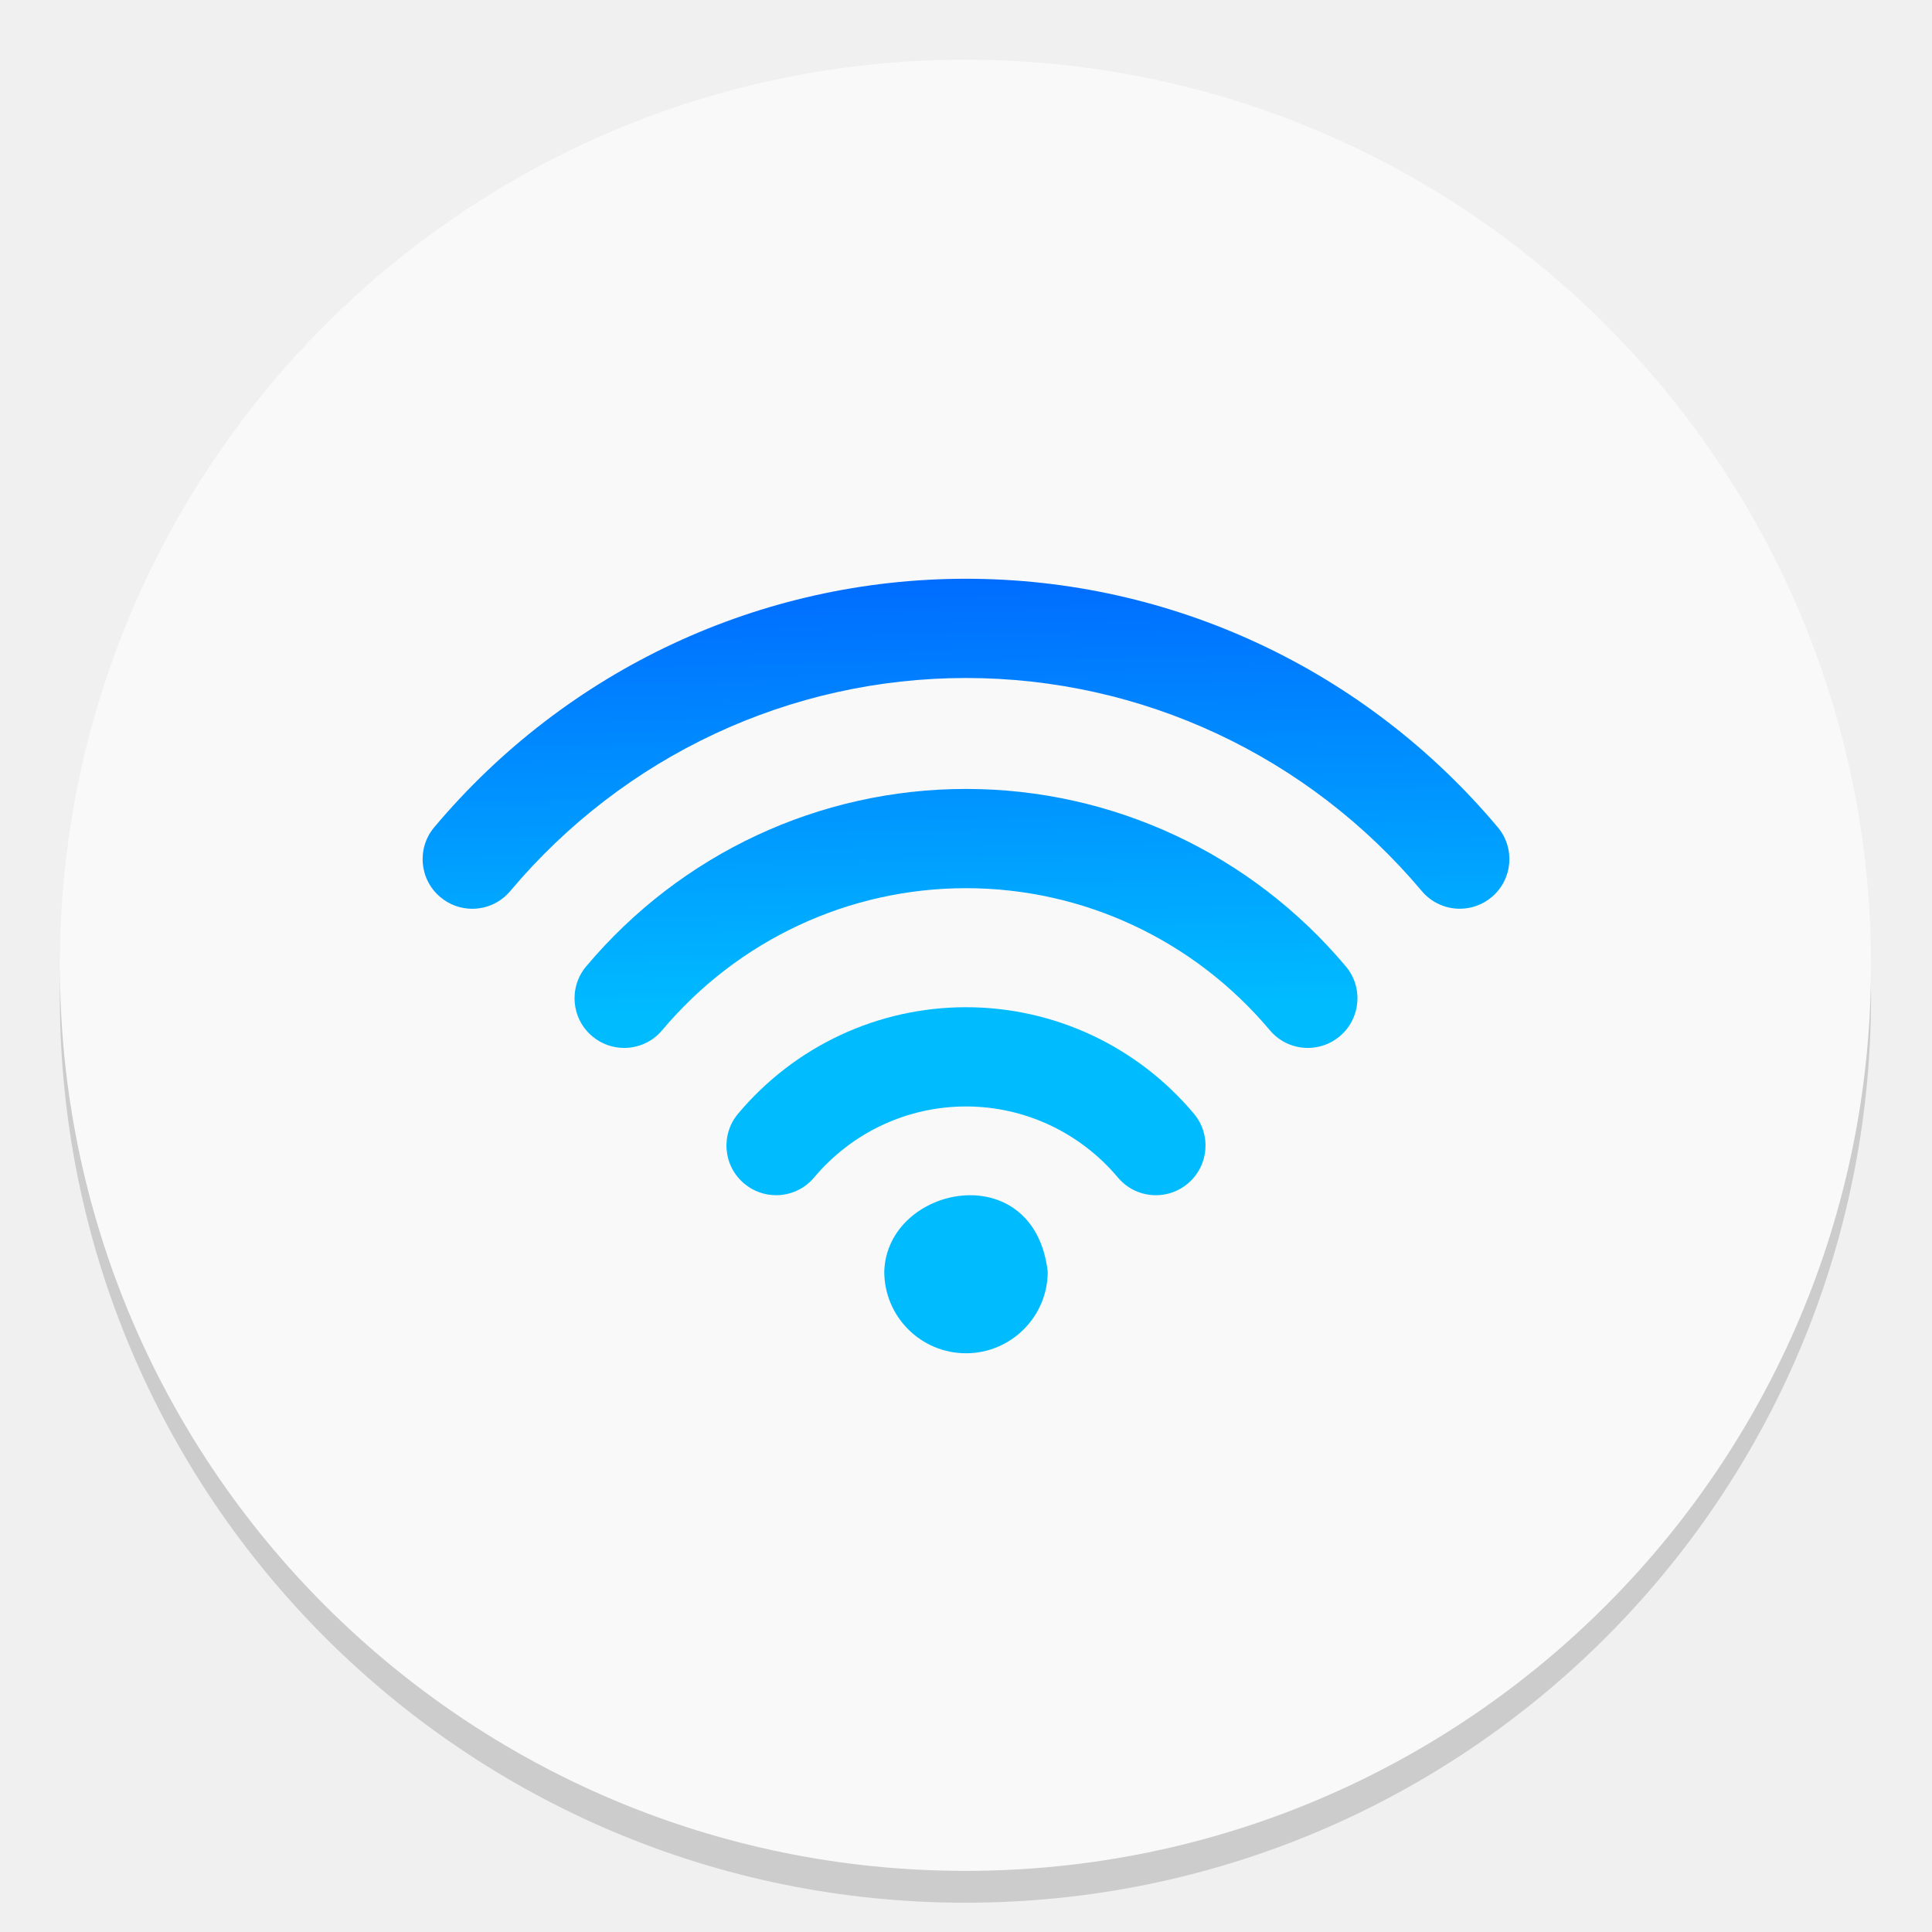
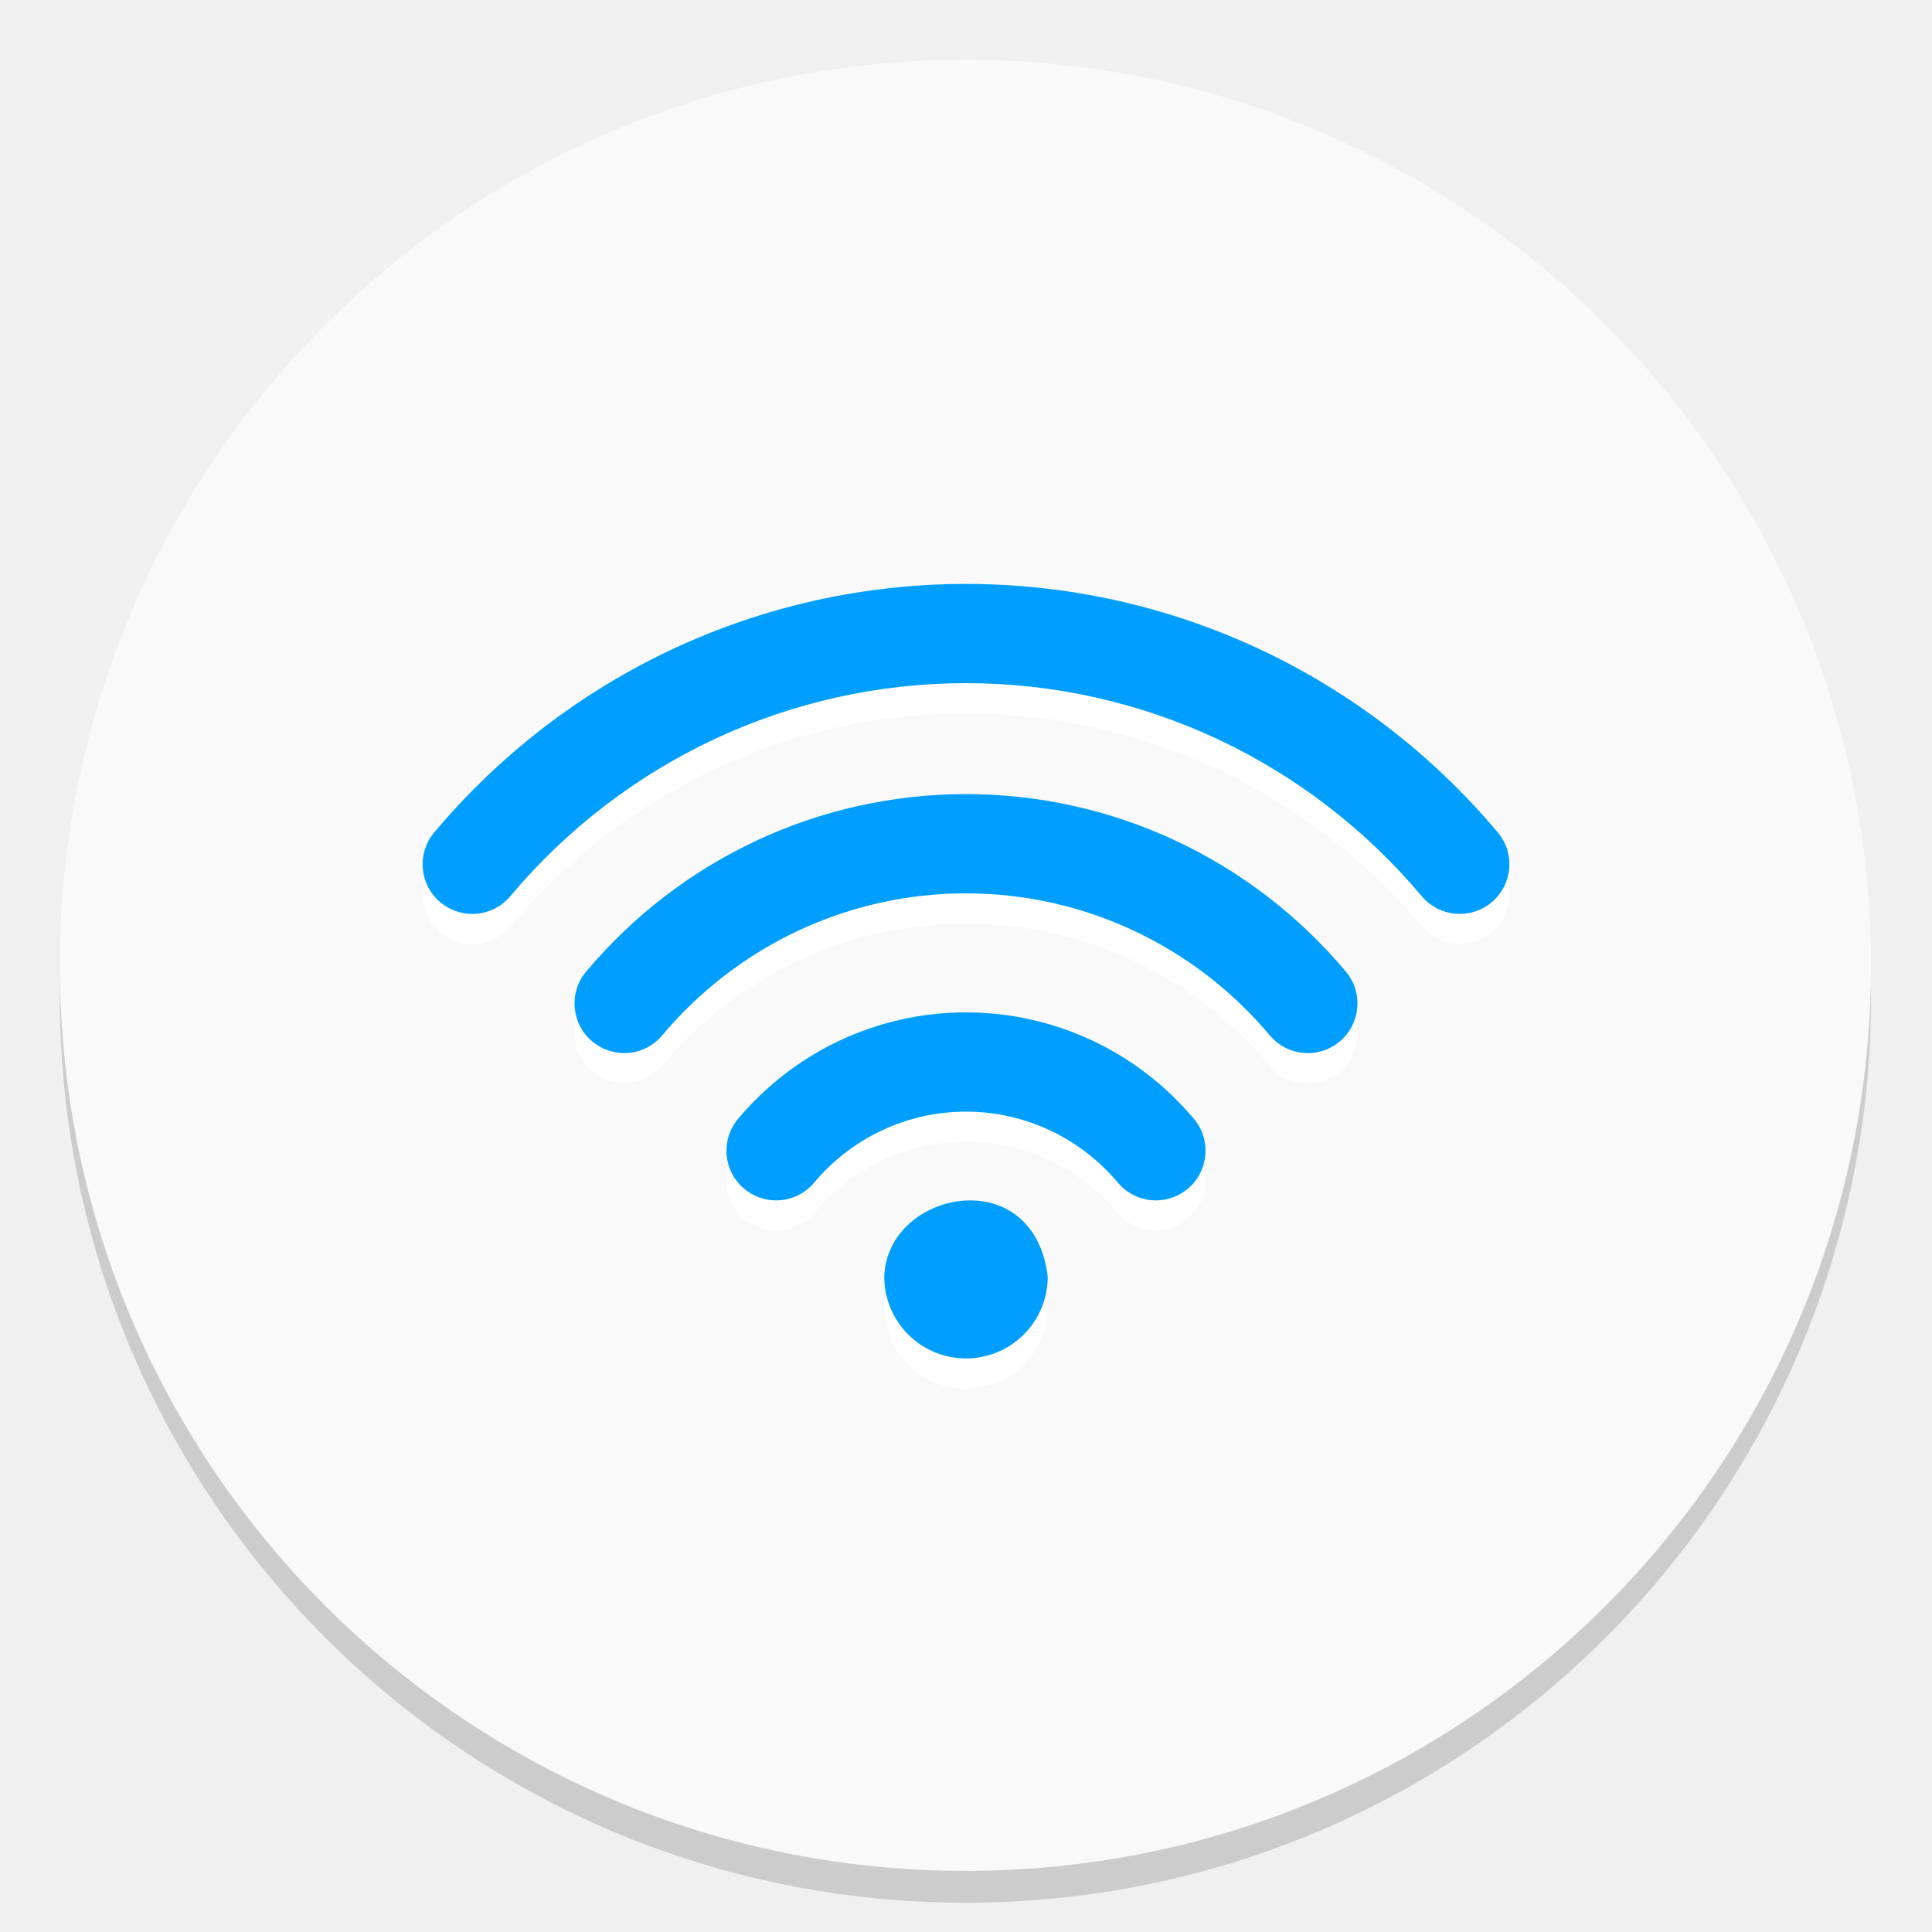
<svg xmlns="http://www.w3.org/2000/svg" width="64" height="64" version="1.1">
-   <defs>
-     <linearGradient id="a" x1="506.61" x2="516.39" y1="-2.309" y2="518.6" gradientUnits="userSpaceOnUse">
-       <stop stop-color="#0012ff" offset="0" />
-       <stop stop-color="#00bcff" offset="1" />
-     </linearGradient>
-   </defs>
  <rect x="1.983" y="3.033" width="59.997" height="59.997" ry="29.998" opacity=".15" stroke-width="1.012" />
  <rect x="1.983" y="1.978" width="59.997" height="59.997" ry="29.998" fill="#f9f9f9" stroke-width="1.012" />
-   <g transform="matrix(.058825 0 0 .058825 1.6234 14.322)" fill="url(#a)" stroke-width=".417">
-     <g fill="url(#a)" stroke-width=".417">
-       <g fill="url(#a)" stroke-width=".417">
-         <g transform="translate(973.09 -210.4)" fill="url(#a)" stroke-width=".417">
+   <g transform="matrix(.058825 0 0 .058825 1.6234 15.493)" fill="#fff" stroke-width=".417">
+     <g fill="#fff" stroke-width=".417">
+       <g fill="#fff" stroke-width=".417">
+         <g transform="translate(973.09,-210.4)" fill="#fff" stroke-width=".417">
+           <path d="m-456.7 534.13c-49.553 0-96.331 21.852-128.34 59.948-9.93 11.811-8.402 29.434 3.428 39.363 5.234 4.396 11.605 6.557 17.958 6.557 7.973 0 15.891-3.39 21.405-9.966 21.368-25.429 52.552-40.016 85.544-40.016s64.177 14.587 85.544 40.016c5.533 6.595 13.45 9.966 21.405 9.966 6.353 0 12.724-2.142 17.958-6.557 11.83-9.93 13.357-27.553 3.428-39.363-32.005-38.096-78.783-59.948-128.34-59.948z" />
+           <path d="m-456.71 411.21c-82.545 0-160.49 36.419-213.88 99.926-9.929 11.811-8.402 29.434 3.428 39.363 5.234 4.396 11.605 6.558 17.958 6.558 7.973 0 15.891-3.391 21.405-9.967 42.716-50.838 105.09-79.993 171.09-79.993s128.37 29.155 171.11 79.993c5.533 6.595 13.45 9.967 21.404 9.967 6.353 0 12.724-2.143 17.959-6.558 11.829-9.929 13.356-27.57 3.428-39.363-53.41-63.506-131.35-99.926-213.9-99.926z" />
+           <path d="m-157.26 432.77c-74.739-88.935-183.89-139.92-299.44-139.92s-224.69 50.988-299.44 139.92c-9.93 11.811-8.402 29.434 3.428 39.363 5.234 4.396 11.587 6.558 17.939 6.558 7.973 0 15.891-3.391 21.423-9.967 64.084-76.248 157.64-119.99 256.65-119.99s192.57 43.741 256.65 119.97c5.533 6.576 13.45 9.967 21.424 9.967 6.353 0 12.724-2.143 17.958-6.558 11.811-9.912 13.34-27.553 3.41-39.345z" />
+           <path d="m-502.73 682.98c0 25.406 20.62 46.025 46.025 46.025s46.025-20.619 46.025-46.025c-7.776-65.326-90.569-48.667-92.049 0z" />
+         </g>
+       </g>
+     </g>
+   </g>
+   <g transform="matrix(.058825 0 0 .058825 1.6234 14.493)" fill="#009eff" stroke-width=".417">
+     <g fill="#009eff" stroke-width=".417">
+       <g fill="#009eff" stroke-width=".417">
+         <g transform="translate(973.09,-210.4)" fill="#009eff" stroke-width=".417">
          <path d="m-456.7 534.13c-49.553 0-96.331 21.852-128.34 59.948-9.93 11.811-8.402 29.434 3.428 39.363 5.234 4.396 11.605 6.557 17.958 6.557 7.973 0 15.891-3.39 21.405-9.966 21.368-25.429 52.552-40.016 85.544-40.016s64.177 14.587 85.544 40.016c5.533 6.595 13.45 9.966 21.405 9.966 6.353 0 12.724-2.142 17.958-6.557 11.83-9.93 13.357-27.553 3.428-39.363-32.005-38.096-78.783-59.948-128.34-59.948z" />
          <path d="m-456.71 411.21c-82.545 0-160.49 36.419-213.88 99.926-9.929 11.811-8.402 29.434 3.428 39.363 5.234 4.396 11.605 6.558 17.958 6.558 7.973 0 15.891-3.391 21.405-9.967 42.716-50.838 105.09-79.993 171.09-79.993s128.37 29.155 171.11 79.993c5.533 6.595 13.45 9.967 21.404 9.967 6.353 0 12.724-2.143 17.959-6.558 11.829-9.929 13.356-27.57 3.428-39.363-53.41-63.506-131.35-99.926-213.9-99.926z" />
          <path d="m-157.26 432.77c-74.739-88.935-183.89-139.92-299.44-139.92s-224.69 50.988-299.44 139.92c-9.93 11.811-8.402 29.434 3.428 39.363 5.234 4.396 11.587 6.558 17.939 6.558 7.973 0 15.891-3.391 21.423-9.967 64.084-76.248 157.64-119.99 256.65-119.99s192.57 43.741 256.65 119.97c5.533 6.576 13.45 9.967 21.424 9.967 6.353 0 12.724-2.143 17.958-6.558 11.811-9.912 13.34-27.553 3.41-39.345z" />
          <path d="m-502.73 682.98c0 25.406 20.62 46.025 46.025 46.025s46.025-20.619 46.025-46.025c-7.776-65.326-90.569-48.667-92.049 0z" />
        </g>
      </g>
    </g>
  </g>
</svg>
